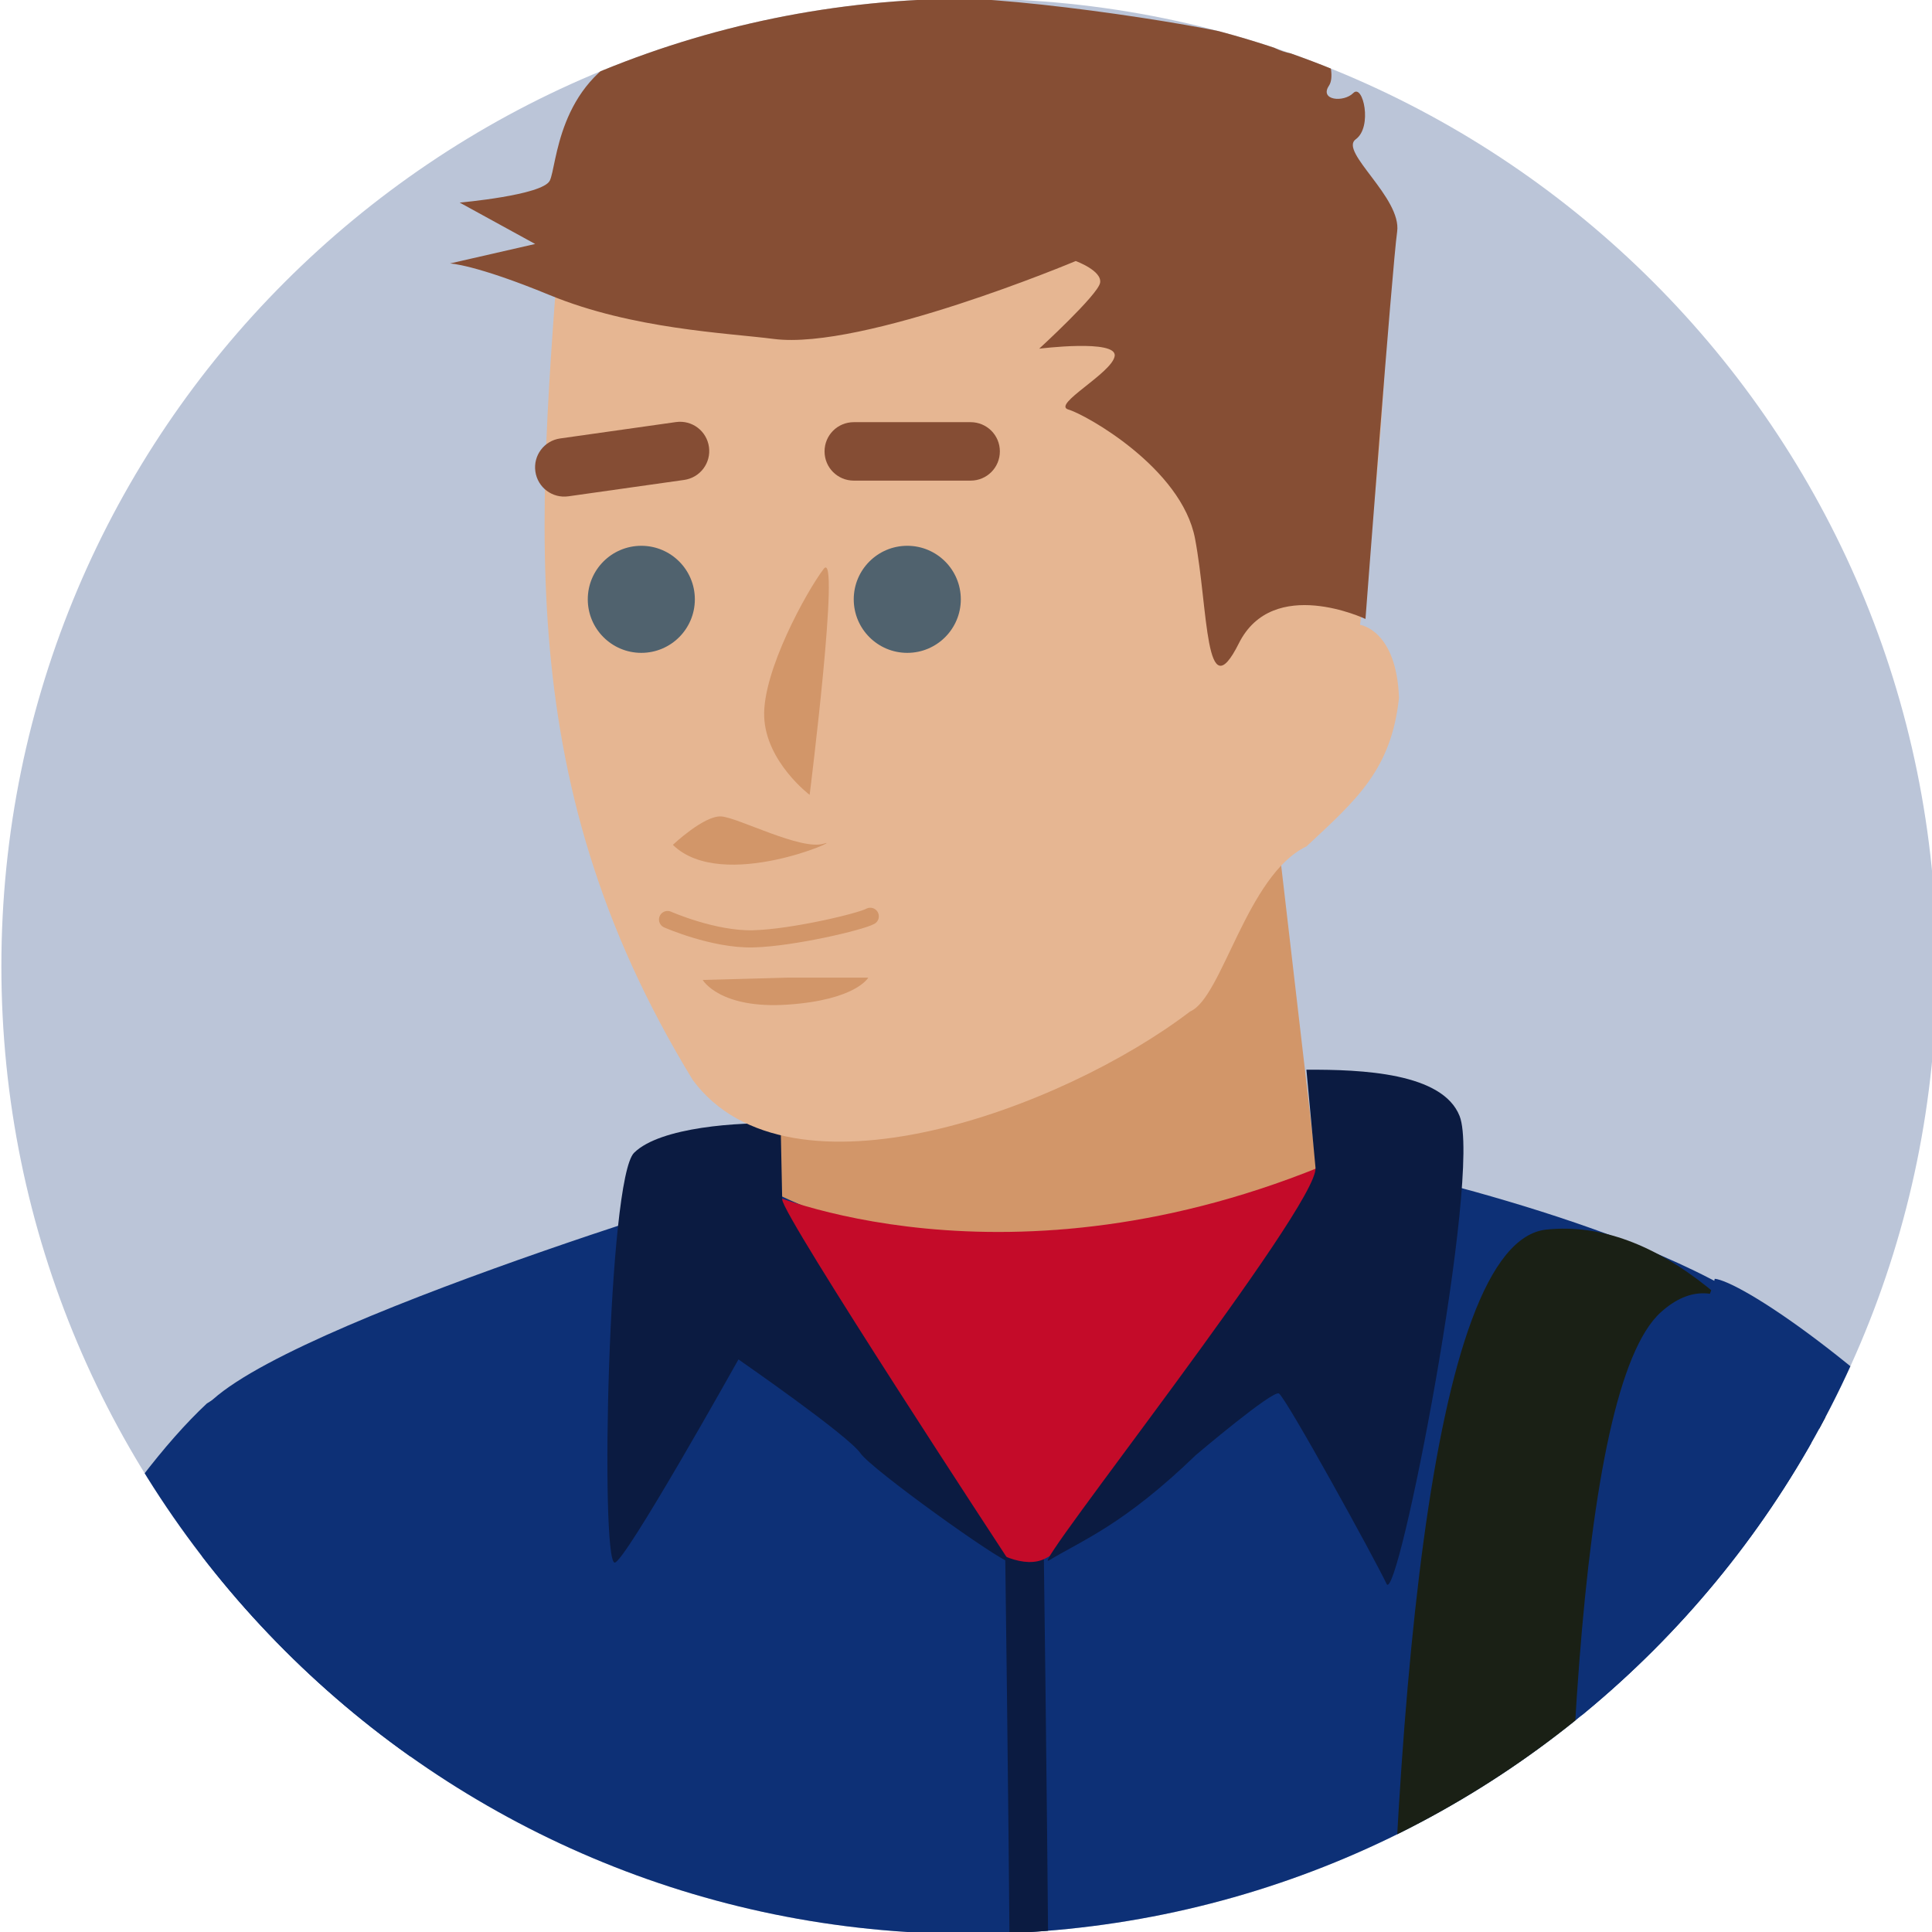
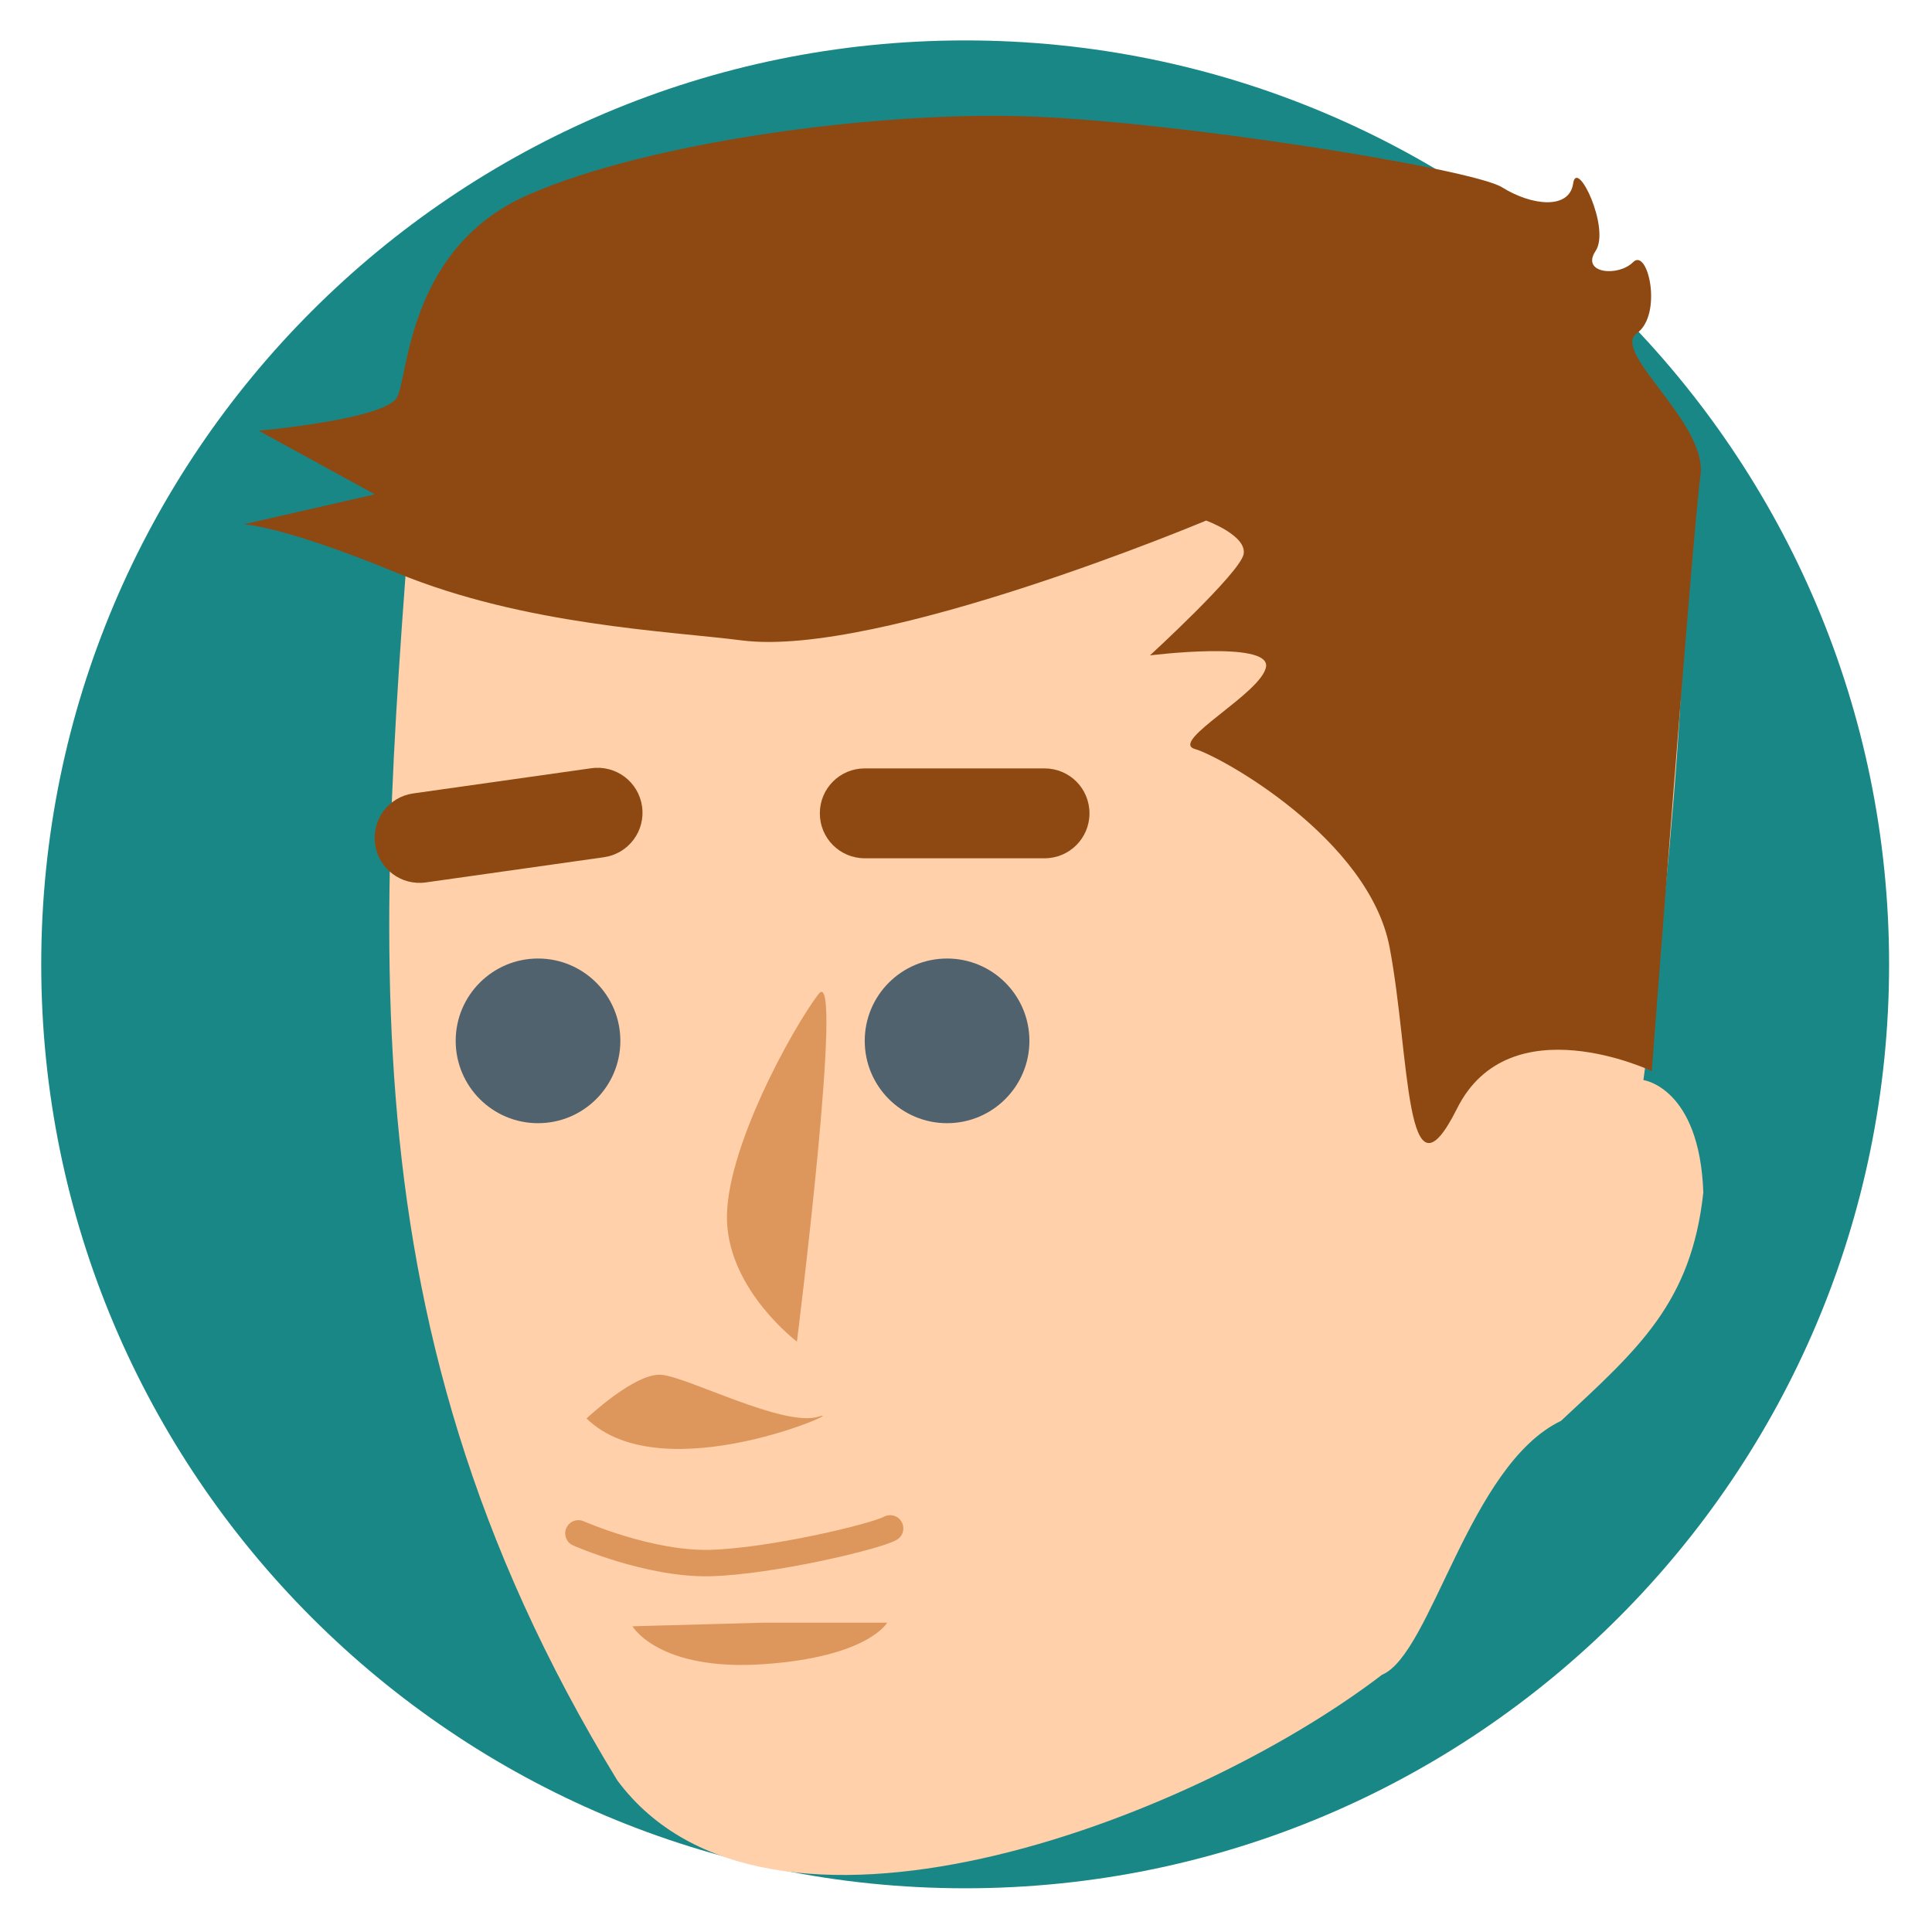
<svg xmlns="http://www.w3.org/2000/svg" id="svg4302" version="1.1" width="1000" height="1000" viewBox="0 0 1000 1000">
  <defs id="defs4306">
-     <clipPath clipPathUnits="userSpaceOnUse" id="clipPath4309">
-       <circle style="display:inline;fill:#bbc5d8;fill-opacity:1;fill-rule:evenodd;stroke:none;stroke-width:1px;stroke-linecap:butt;stroke-linejoin:miter;stroke-opacity:1" id="circle4311" cx="499.566" cy="499.146" r="500.853" />
-     </clipPath>
-     <clipPath clipPathUnits="userSpaceOnUse" id="clipPath4319">
-       <circle style="display:inline;fill:#bbc5d8;fill-opacity:1;fill-rule:evenodd;stroke:none;stroke-width:1px;stroke-linecap:butt;stroke-linejoin:miter;stroke-opacity:1" id="circle4321" cx="501.566" cy="500.146" r="500.853" />
-     </clipPath>
-     <clipPath clipPathUnits="userSpaceOnUse" id="clipPath4323">
-       <circle style="display:inline;fill:#bbc5d8;fill-opacity:1;fill-rule:evenodd;stroke:none;stroke-width:1px;stroke-linecap:butt;stroke-linejoin:miter;stroke-opacity:1" id="circle4325" cx="501.566" cy="500.146" r="500.853" />
-     </clipPath>
-     <clipPath clipPathUnits="userSpaceOnUse" id="clipPath4327">
-       <circle style="display:inline;fill:#bbc5d8;fill-opacity:1;fill-rule:evenodd;stroke:none;stroke-width:1px;stroke-linecap:butt;stroke-linejoin:miter;stroke-opacity:1" id="circle4329" cx="501.566" cy="500.146" r="500.853" />
-     </clipPath>
-     <clipPath clipPathUnits="userSpaceOnUse" id="clipPath4331">
-       <circle style="display:inline;fill:#bbc5d8;fill-opacity:1;fill-rule:evenodd;stroke:none;stroke-width:1px;stroke-linecap:butt;stroke-linejoin:miter;stroke-opacity:1" id="circle4333" cx="501.566" cy="500.146" r="500.853" />
-     </clipPath>
-     <clipPath clipPathUnits="userSpaceOnUse" id="clipPath4335">
-       <circle style="display:inline;fill:#bbc5d8;fill-opacity:1;fill-rule:evenodd;stroke:none;stroke-width:1px;stroke-linecap:butt;stroke-linejoin:miter;stroke-opacity:1" id="circle4337" cx="501.566" cy="500.146" r="500.853" />
-     </clipPath>
-     <clipPath clipPathUnits="userSpaceOnUse" id="clipPath4339">
-       <circle style="display:inline;fill:#bbc5d8;fill-opacity:1;fill-rule:evenodd;stroke:none;stroke-width:1px;stroke-linecap:butt;stroke-linejoin:miter;stroke-opacity:1" id="circle4341" cx="501.566" cy="500.146" r="500.853" />
-     </clipPath>
-     <clipPath clipPathUnits="userSpaceOnUse" id="clipPath4343">
-       <circle style="display:inline;fill:#bbc5d8;fill-opacity:1;fill-rule:evenodd;stroke:none;stroke-width:1px;stroke-linecap:butt;stroke-linejoin:miter;stroke-opacity:1" id="circle4345" cx="501.566" cy="500.146" r="500.853" />
-     </clipPath>
-     <clipPath clipPathUnits="userSpaceOnUse" id="clipPath4322">
-       <circle style="display:inline;fill:#bbc5d8;fill-opacity:1;fill-rule:evenodd;stroke:none;stroke-width:1px;stroke-linecap:butt;stroke-linejoin:miter;stroke-opacity:1" id="circle4324" cx="501.566" cy="500.146" r="500.853" />
-     </clipPath>
-   </defs>
+     </defs>
  <g id="layer1" style="display:inline" transform="translate(0,-3733)">
-     <circle style="fill:#bbc5d8;fill-opacity:1;fill-rule:evenodd;stroke:none;stroke-width:1px;stroke-linecap:butt;stroke-linejoin:miter;stroke-opacity:1" id="path4470" cx="501.566" cy="4233.146" r="500.853" />
+     <circle style="fill:#1a8787;fill-opacity:1;fill-rule:evenodd;stroke:none;stroke-width:1px;stroke-linecap:butt;stroke-linejoin:miter;stroke-opacity:1" id="path4470" cx="499.566" cy="4232.146" r="478.226" />
  </g>
-   <g id="layer2">
-     <g id="g4294" clip-path="url(#clipPath4322)">
-       <path id="path4242" d="m 851.483,1622.178 -660.268,6.952 3.673,210.16 c 0,0 -3.299,81.494 -6.574,195.424 84.353,29.839 172.803,45.971 261.271,56.718 -20.938,-129.101 152.749,-130.468 121.858,3.413 92.212,-6.165 184.77,-17.83 273.643,-44.589 16.178,-194.317 4.081,-256.64 4.081,-256.64 z" clip-path="none" style="fill:#dbdbbb;fill-opacity:1;fill-rule:evenodd;stroke:none;stroke-width:1px;stroke-linecap:butt;stroke-linejoin:miter;stroke-opacity:1" />
-       <path id="path4963" d="m 406.216,648.446 277.537,-23.231 -22.212,-190.946 39.992,-281.325 -320.573,-6.932 z" style="display:inline;opacity:1;fill:#d29669;fill-opacity:1;fill-rule:evenodd;stroke:none;stroke-width:1px;stroke-linecap:butt;stroke-linejoin:miter;stroke-opacity:1" />
-       <path id="path4282" d="m 390.454,612.083 c 0,0 -264.108,78.769 -287.275,120.47 -23.167,41.701 55.542,257.463 55.602,301.175 0.442,324.279 -5.56,648.454 -5.56,648.454 0,0 55.69,167.5 155.916,195.301 100.226,27.801 377.823,30.349 410.257,11.815 32.434,-18.534 135.526,-200.077 137.145,-234.245 23.397,-493.868 18.113,-609.741 20.429,-658.393 2.317,-48.651 93.845,-267.437 48.651,-308.126 -56.808,-51.145 -208.506,-83.402 -227.04,-88.036 -9.267,-2.317 -88.615,44.597 -163.33,48.072 -74.715,3.475 -144.796,-36.489 -144.796,-36.489 z" style="display:inline;fill:#0d3076;fill-opacity:1;fill-rule:evenodd;stroke:none;stroke-width:1px;stroke-linecap:butt;stroke-linejoin:miter;stroke-opacity:1" />
-       <path id="path4284" d="m 530.256,1899.554 c 5.263,-361.484 5.263,-702.785 0,-1097.494" style="display:inline;fill:none;fill-rule:evenodd;stroke:#0b1b41;stroke-width:19.983;stroke-linecap:butt;stroke-linejoin:miter;stroke-miterlimit:4;stroke-dasharray:none;stroke-opacity:1" />
-       <path id="path4286" d="m 395.087,616.716 c 0,0 125.724,56.438 296.004,-15.96 0,0 -108.955,185.082 -150.05,205.932 C 499.947,827.539 378.87,663.051 395.087,616.716 Z" style="display:inline;fill:#c40b29;fill-opacity:1;fill-rule:evenodd;stroke:none;stroke-width:1px;stroke-linecap:butt;stroke-linejoin:miter;stroke-opacity:1" />
-       <path id="path4280" d="m -102.964,1850.382 c 0,0 -2.785,65.445 1.392,86.332 4.177,20.887 21.803,146.825 38.512,162.141 16.709,15.317 92.967,56.231 119.424,42.306 26.457,-13.925 30.045,-105.584 20.298,-139.003 -9.747,-33.419 21.952,-0.477 21.952,-0.477 0,0 52.259,35.195 48.082,-2.402 -4.177,-37.596 -95.098,-111.302 -100.668,-154.469 -5.57,-43.166 -148.992,5.57 -148.992,5.57 z" style="display:inline;fill:#dbad8b;fill-opacity:1;fill-rule:evenodd;stroke:none;stroke-width:1px;stroke-linecap:butt;stroke-linejoin:miter;stroke-opacity:1" />
-       <path id="path4305" d="m 107.046,726.463 c -85.883,80.347 -223.86,352.939 -230.39,676.659 -6.53,323.72 0.205,337.459 5.509,443.178 2.619,52.202 187.96,43.096 187.631,-8.343 -0.516,-80.69 1.827,-75.744 -12.455,-252.24 -14.282,-176.496 4.137,-343.484 57.422,-445.42 53.285,-101.936 81.086,-104.253 92.669,-148.271 11.584,-44.018 4.633,-245.574 -32.434,-257.157 -37.068,-11.584 35.694,-74.321 -67.952,-8.406 z" style="display:inline;fill:#0d3076;fill-opacity:1;fill-rule:evenodd;stroke:none;stroke-width:1px;stroke-linecap:butt;stroke-linejoin:miter;stroke-opacity:1" />
-       <path id="path4239" d="m 676.194,553.682 c 28.962,-0.147 70.442,1.622 79.287,23.957 11.749,29.668 -32.08,254.445 -37.813,242.159 -5.734,-12.286 -51.547,-95.53 -55.657,-98.507 -2.98,-2.158 -42.943,31.76 -42.943,31.76 -37.554,36.247 -58.597,43.996 -76.211,54.671 -10.897,6.604 139.685,-183.598 138.047,-203.256 m -276.033,16.382 c 0,8.191 117.83,187.691 117.83,187.691 -4.749,-0.045 -71.736,-48.137 -77.291,-56.291 -6.3,-9.248 -63.184,-48.611 -63.184,-48.611 0,0 -59.488,106.42 -64.157,105.164 -7.378,-1.985 -3.489,-198.725 10.148,-212.14 13.592,-13.372 54.539,-15.948 75.835,-15.129" style="display:inline;fill:#0b1b41;fill-opacity:1;fill-rule:evenodd;stroke:none;stroke-width:1px;stroke-linecap:butt;stroke-linejoin:miter;stroke-opacity:1" />
-       <circle r="8.881" cy="1825.361" cx="-97.98" id="path4954" style="display:inline;fill:#0b1b41;fill-opacity:1;fill-rule:evenodd;stroke:none;stroke-width:1px;stroke-linecap:butt;stroke-linejoin:miter;stroke-opacity:1" />
-       <circle r="8.881" cy="1794.276" cx="-97.98" id="path4954-7" style="display:inline;fill:#0b1b41;fill-opacity:1;fill-rule:evenodd;stroke:none;stroke-width:1px;stroke-linecap:butt;stroke-linejoin:miter;stroke-opacity:1" />
-       <path id="path4225" d="m 690.748,1633.896 11.584,511.998 206.189,6.95 c 0,0 349.827,-118.153 345.193,-266.424 -4.633,-148.271 -6.95,-407.745 -44.018,-414.695 -18.534,-3.475 -74.135,-69.502 -199.239,-28.09 -125.104,41.412 -319.709,190.262 -319.709,190.262 z" style="display:inline;fill:#1a2015;fill-opacity:1;fill-rule:evenodd;stroke:none;stroke-width:1.774px;stroke-linecap:butt;stroke-linejoin:miter;stroke-opacity:1" />
-       <path id="path4227" d="m 901.571,1659.38 c 0,0 18.534,484.197 -2.317,491.147 -20.851,6.95 -196.922,-2.317 -196.922,-2.317 0,0 -27.801,-509.681 -13.9,-514.315 13.9,-4.634 210.823,18.534 213.139,25.484 z" style="display:inline;fill:#323735;fill-opacity:1;fill-rule:evenodd;stroke:none;stroke-width:1px;stroke-linecap:butt;stroke-linejoin:miter;stroke-opacity:1" />
-       <path id="path4229" d="m 725.928,1632.647 c 0,0 -48.626,-983.666 74.587,-996.238 227.04,-23.167 423.158,849.599 411.574,854.233 -11.584,4.633 -81.239,-44.918 -106.723,-49.551 -25.484,-4.634 -122.6,-873.208 -245.775,-761.822 -87.732,79.335 -33.727,940.796 -24.46,966.28 9.267,25.484 -109.204,-12.901 -109.204,-12.901 z" style="display:inline;fill:#1a2015;fill-opacity:1;fill-rule:evenodd;stroke:none;stroke-width:1px;stroke-linecap:butt;stroke-linejoin:miter;stroke-opacity:1" />
-       <path id="path4280-3" d="m 822.424,1515.339 c 14.027,-3.075 23.536,-1.897 42.359,-2.683 18.823,-0.786 38.326,-1.377 55.07,-3.671 16.744,-2.294 30.73,-6.291 38.519,-13.888 31.157,-30.39 77.259,71.716 77.259,71.716 0,0 -33.254,76.302 -51.532,87.239 -25.658,15.355 -15.588,22.309 -46.046,66.339 -12.896,18.642 -17.392,55.564 -77.507,55.611 -60.115,0.046 -55.371,-65.325 -54.463,-118.45 0.595,-34.806 37.248,-81.508 37.248,-81.508 0,0 -2.458,2.421 -17.584,-3.326" style="display:inline;fill:#dbad8b;fill-opacity:1;fill-rule:evenodd;stroke:none;stroke-width:1px;stroke-linecap:butt;stroke-linejoin:miter;stroke-opacity:1" />
-       <path id="path4322" d="m 887.539,661.892 c 25.511,2.428 256.104,163.096 375.557,482.346 28.252,75.508 -155.064,416.235 -208.255,440.183 -53.191,23.948 -89.643,-46.441 -124.5,-91.372 -24.801,-31.968 141.706,-266.559 159.924,-301.4 18.218,-34.841 -126.228,-199.515 -232.032,-216.254 -105.804,-16.739 26.56,-295.522 29.306,-313.504 z" style="display:inline;fill:#0d3076;fill-opacity:1;fill-rule:evenodd;stroke:none;stroke-width:1px;stroke-linecap:butt;stroke-linejoin:miter;stroke-opacity:1" />
-       <path id="path4965" d="m 291.825,94.027 c 0,0 12.603,-68.057 90.743,-78.14 78.14,-10.083 240.721,2.521 240.721,2.521 0,0 93.264,49.153 94.524,122.251 1.261,73.099 -13.863,182.747 -13.863,182.747 0,0 18.905,2.521 20.165,37.81 -4.01,37.199 -21.938,52.692 -47.892,76.88 C 645.19,452.952 632.638,516.562 615.997,523.54 550.044,573.942 408.459,626.242 358.622,559.085 260.874,399.182 279.742,261.179 291.825,94.027 Z" style="display:inline;opacity:1;fill:#e6b692;fill-opacity:1;fill-rule:evenodd;stroke:none;stroke-width:1px;stroke-linecap:butt;stroke-linejoin:miter;stroke-opacity:1" />
-       <circle r="27.709" cy="310.21" cx="469.605" id="path4968" style="display:inline;fill:#50626e;fill-opacity:1;fill-rule:evenodd;stroke:none;stroke-width:1px;stroke-linecap:butt;stroke-linejoin:miter;stroke-opacity:1" />
-       <path id="rect4985" d="m 441.91,218.517 60.495,0 c 8.379,0 15.124,6.745 15.124,15.124 0,8.379 -6.745,15.124 -15.124,15.124 l -60.495,0 c -8.379,0 -15.124,-6.745 -15.124,-15.124 0,-8.379 6.745,-15.124 15.124,-15.124 z" style="color:#000000;clip-rule:nonzero;display:inline;overflow:visible;visibility:visible;opacity:1;isolation:auto;mix-blend-mode:normal;color-interpolation:sRGB;color-interpolation-filters:linearRGB;solid-color:#000000;solid-opacity:1;fill:#854d34;fill-opacity:1;fill-rule:evenodd;stroke:none;stroke-width:1px;stroke-linecap:butt;stroke-linejoin:miter;stroke-miterlimit:4;stroke-dasharray:none;stroke-dashoffset:0;stroke-opacity:1;color-rendering:auto;image-rendering:auto;shape-rendering:auto;text-rendering:auto;enable-background:accumulate" />
-       <path id="rect4985-3" d="m 289.961,226.939 59.899,-8.474 c 8.296,-1.174 15.92,4.56 17.093,12.856 1.174,8.296 -4.56,15.92 -12.856,17.093 l -59.899,8.474 c -8.296,1.174 -15.92,-4.56 -17.093,-12.856 -1.174,-8.296 4.56,-15.92 12.856,-17.093 z" style="color:#000000;clip-rule:nonzero;display:inline;overflow:visible;visibility:visible;opacity:1;isolation:auto;mix-blend-mode:normal;color-interpolation:sRGB;color-interpolation-filters:linearRGB;solid-color:#000000;solid-opacity:1;fill:#854d34;fill-opacity:1;fill-rule:evenodd;stroke:none;stroke-width:1px;stroke-linecap:butt;stroke-linejoin:miter;stroke-miterlimit:4;stroke-dasharray:none;stroke-dashoffset:0;stroke-opacity:1;color-rendering:auto;image-rendering:auto;shape-rendering:auto;text-rendering:auto;enable-background:accumulate" />
-       <path id="path5010" d="m 407.833,506.02 41.591,0 c 0,0 -6.302,11.535 -41.591,13.963 -35.289,2.428 -44.111,-12.749 -44.111,-12.749 z" style="display:inline;fill:#d29669;fill-opacity:1;fill-rule:evenodd;stroke:none;stroke-width:1px;stroke-linecap:butt;stroke-linejoin:miter;stroke-opacity:1" />
-       <path id="path5013" d="m 556.793,135.108 c 0,0 -110.1,46.271 -156.28,40.33 -24.271,-3.122 -73.099,-5.041 -115.949,-22.686 -38.897,-16.016 -51.673,-16.384 -51.673,-16.384 l 44.111,-10.083 -39.07,-21.425 c 0,0 42.851,-3.781 46.632,-11.343 3.781,-7.562 3.781,-50.413 44.111,-68.057 40.33,-17.645 114.689,-27.727 165.102,-26.467 50.413,1.26 152.499,17.645 162.581,23.946 10.083,6.302 22.686,7.562 23.946,-1.26 1.26,-8.822 12.603,15.124 7.562,22.686 -5.041,7.562 7.562,8.822 12.603,3.781 5.041,-5.041 10.083,17.644 1.26,23.946 -8.822,6.302 23.946,30.248 21.426,47.892 -2.521,17.644 -16.384,200.391 -16.384,200.391 0,0 -47.892,-22.686 -65.537,12.603 -17.645,35.289 -15.754,-17.644 -22.686,-54.194 -6.932,-36.549 -56.714,-64.276 -65.537,-66.797 -8.822,-2.521 22.686,-18.905 23.946,-27.727 1.26,-8.822 -39.07,-3.781 -39.07,-3.781 0,0 30.248,-27.727 31.508,-34.029 1.261,-6.302 -12.603,-11.343 -12.603,-11.343 z" style="display:inline;fill:#864e34;fill-opacity:1;fill-rule:evenodd;stroke:none;stroke-width:1px;stroke-linecap:butt;stroke-linejoin:miter;stroke-opacity:1" />
-       <circle r="27.709" cy="310.21" cx="331.944" id="path4968-6" style="display:inline;fill:#50626e;fill-opacity:1;fill-rule:evenodd;stroke:none;stroke-width:1px;stroke-linecap:butt;stroke-linejoin:miter;stroke-opacity:1" />
-       <path id="path4944" d="m 345.532,475.952 c 0,0 23.869,10.547 44.407,9.992 20.538,-0.555 55.508,-8.881 60.504,-11.657" style="display:inline;fill:none;fill-rule:evenodd;stroke:#d29669;stroke-width:8.881;stroke-linecap:round;stroke-linejoin:miter;stroke-miterlimit:4;stroke-dasharray:none;stroke-opacity:1" />
-       <path id="path4946" d="m 348.268,437.295 c 0,0 16.212,-15.321 25.054,-14.709 8.843,0.613 41.266,17.773 53.056,14.096 11.79,-3.677 -52.319,25.74 -78.111,0.613 z" style="display:inline;fill:#d29669;fill-opacity:1;fill-rule:evenodd;stroke:none;stroke-width:1px;stroke-linecap:butt;stroke-linejoin:miter;stroke-opacity:1" />
-       <path id="path4950" d="m 419.073,411.414 c 0,0 -22.632,-17.022 -23.528,-40.47 -0.895,-23.448 21.92,-64.844 30.791,-76.475 8.871,-11.63 -7.264,116.945 -7.264,116.945 z" style="display:inline;fill:#d29669;fill-opacity:1;fill-rule:evenodd;stroke:none;stroke-width:1px;stroke-linecap:butt;stroke-linejoin:miter;stroke-opacity:1" />
-     </g>
+   <g id="layer6" style="display:none">
+     <path style="fill:#dbdbbb;fill-opacity:1;fill-rule:evenodd;stroke:none;stroke-width:1px;stroke-linecap:butt;stroke-linejoin:miter;stroke-opacity:1" clip-path="none" d="m 639.871,763.99 -297.373,3.131 1.654,94.652 c 0,0 -1.486,36.704 -2.961,88.016 37.991,13.439 77.827,20.705 117.672,25.545 -9.43,-58.145 68.796,-58.76 54.883,1.537 41.53,-2.777 83.217,-8.03 123.244,-20.082 7.286,-87.517 1.838,-115.586 1.838,-115.586 z" id="path4242" />
  </g>
-   <g id="layer7" />
+   <g id="layer4" style="display:none">
+     <path style="display:inline;opacity:1;fill:#dd965c;fill-opacity:1;fill-rule:evenodd;stroke:none;stroke-width:1px;stroke-linecap:butt;stroke-linejoin:miter;stroke-opacity:1" d="m 439.331,325.438 124.998,-10.463 -10.004,-85.999 18.012,-126.704 -144.38,-3.122 z" id="path4963" />
+     <path style="fill:#dafafa;fill-opacity:1;fill-rule:evenodd;stroke:none;stroke-width:1px;stroke-linecap:butt;stroke-linejoin:miter;stroke-opacity:1" d="m 432.232,309.061 c 0,0 -114.707,38.305 -125.141,57.086 -10.434,18.781 20.773,113.129 20.799,132.816 0.199,146.05 -2.504,292.052 -2.504,292.052 0,0 25.082,75.439 70.222,87.96 45.14,12.521 170.165,13.669 184.772,5.321 14.608,-8.347 61.039,-90.111 61.768,-105.5 10.537,-222.429 8.158,-274.617 9.201,-296.528 1.043,-21.912 42.266,-120.449 21.912,-138.774 -25.585,-23.035 -93.907,-37.563 -102.255,-39.65 -4.174,-1.043 -39.911,20.086 -73.561,21.651 -33.65,1.565 -65.213,-16.434 -65.213,-16.434 z" id="path4282" />
+     <path style="fill:none;fill-rule:evenodd;stroke:#94dfdf;stroke-width:9;stroke-linecap:butt;stroke-linejoin:miter;stroke-miterlimit:4;stroke-dasharray:none;stroke-opacity:1" d="m 495.196,888.915 c 2.37,-162.806 2.37,-316.522 0,-494.292" id="path4284" />
+     <path style="fill:#ff6b6b;fill-opacity:1;fill-rule:evenodd;stroke:none;stroke-width:1px;stroke-linecap:butt;stroke-linejoin:miter;stroke-opacity:1" d="m 434.319,311.148 c 0,0 56.624,25.419 133.315,-7.188 0,0 -49.072,83.358 -67.58,92.748 -18.508,9.391 -73.039,-64.692 -65.735,-85.56 z" id="path4286" />
+     <path style="display:inline;fill:#ffd0a9;fill-opacity:1;fill-rule:evenodd;stroke:none;stroke-width:1px;stroke-linecap:butt;stroke-linejoin:miter;stroke-opacity:1" d="m 213.364,846.616 c 0,0 -4.088,15.854 -4.146,25.447 -0.063,10.468 4.861,83.223 10.707,98.253 0.998,2.962 1.279,16.041 12.232,15.412 0.965,4.055 1.706,13.564 15.269,8.379 2.58,4.342 10.948,11.187 17.314,2.217 7.877,4.53 11.302,-0.743 14.281,-2.311 5.198,-10.602 -2.199,-47.106 7.642,-77.979 4.761,-14.938 6.396,-4.446 9.887,-0.215 3.491,4.231 23.537,15.851 21.655,-1.082 -0.941,-8.466 -10.543,-30.539 -21.131,-44.794 -10.587,-14.255 -22.159,-20.691 -24.208,-36.776 -2.478,-19.445 -59.502,13.448 -59.502,13.448 z" id="path4280" />
+     <path style="fill:#dafafa;fill-opacity:1;fill-rule:evenodd;stroke:none;stroke-width:1px;stroke-linecap:butt;stroke-linejoin:miter;stroke-opacity:1" d="m 308.676,364.304 c -38.68,36.187 -104.908,155.23 -107.849,301.027 -2.941,145.798 -1.322,129.358 1.067,176.972 1.179,23.511 85.715,22.238 85.566,-0.929 -0.233,-36.341 1.176,-14.315 -5.256,-93.806 -6.433,-79.491 1.863,-154.699 25.862,-200.609 23.999,-45.91 35.426,-47.274 41.737,-66.779 6.414,-19.825 54.031,-97.874 -16.022,-103.091 -17.443,-1.299 21.576,-42.473 -25.104,-12.786 z" id="path4305" />
+     <path style="fill:#b9eaea;fill-opacity:1;fill-rule:evenodd;stroke:none;stroke-width:1px;stroke-linecap:butt;stroke-linejoin:miter;stroke-opacity:1" d="m 560.924,282.758 c 13.044,-0.066 31.726,0.73 35.71,10.79 5.292,13.362 -14.448,114.598 -17.031,109.064 -2.582,-5.534 -23.216,-43.025 -25.067,-44.366 -1.342,-0.972 -19.341,14.304 -19.341,14.304 -16.913,16.325 -26.391,19.815 -34.324,24.623 -4.908,2.974 62.912,-82.689 62.174,-91.543 m -124.32,7.378 c 0,3.689 53.069,84.533 53.069,84.533 -2.139,-0.02 -32.309,-21.68 -34.811,-25.353 -2.838,-4.165 -28.457,-21.894 -28.457,-21.894 0,0 -26.793,47.93 -28.895,47.364 -3.323,-0.894 -1.571,-89.502 4.57,-95.544 6.122,-6.022 24.563,-7.183 34.155,-6.814" id="path4239" />
+     <circle style="fill:#94dfdf;fill-opacity:1;fill-rule:evenodd;stroke:none;stroke-width:1px;stroke-linecap:butt;stroke-linejoin:miter;stroke-opacity:1" id="path4954" cx="207.654" cy="827.569" r="4" />
+     <circle style="display:inline;fill:#94dfdf;fill-opacity:1;fill-rule:evenodd;stroke:none;stroke-width:1px;stroke-linecap:butt;stroke-linejoin:miter;stroke-opacity:1" id="path4954-7" cx="207.3" cy="814.276" r="4" />
+     <path style="fill:#dd965c;fill-opacity:1;fill-rule:evenodd;stroke:none;stroke-width:1px;stroke-linecap:butt;stroke-linejoin:miter;stroke-opacity:1" d="m 226.772,927.982 c 2.616,-0.13 6.398,57.877 5.114,57.684 -3.518,-0.529 -3.838,-17.922 -4.347,-25.225 -0.509,-7.303 -3.383,-32.328 -0.767,-32.459 z" id="path4291" />
+     <path style="fill:#dd965c;fill-opacity:1;fill-rule:evenodd;stroke:none;stroke-width:1px;stroke-linecap:butt;stroke-linejoin:miter;stroke-opacity:1" d="m 302.132,919.533 c 0,0 -11.899,-21.474 -18.274,-24.474 -6.375,-3 -12.596,61.212 -3.658,93.95 0.198,0.726 -0.071,-32.902 2.551,-52.31 2.622,-19.408 8.313,-28.309 8.763,-27.625 5.109,7.757 8.243,10.209 10.618,10.459 z" id="path4293" />
+     <path style="display:inline;fill:#dd965c;fill-opacity:1;fill-rule:evenodd;stroke:none;stroke-width:1px;stroke-linecap:butt;stroke-linejoin:miter;stroke-opacity:1" d="m 243.477,926.352 c 2.616,-0.13 4.895,67.423 3.611,67.23 -3.518,-0.529 -3.838,-17.922 -4.347,-25.225 -0.509,-7.303 -1.88,-41.874 0.736,-42.005 z" id="path4291-3" />
+     <path style="display:inline;fill:#dd965c;fill-opacity:1;fill-rule:evenodd;stroke:none;stroke-width:1px;stroke-linecap:butt;stroke-linejoin:miter;stroke-opacity:1" d="m 263.541,930.406 c 2.616,-0.13 2.332,65.743 1.048,65.55 -3.518,-0.529 -3.838,-17.922 -4.347,-25.225 -0.509,-7.303 0.683,-40.195 3.299,-40.325 z" id="path4291-6" />
+     <path style="fill:#94dfdf;fill-opacity:1;fill-rule:evenodd;stroke:none;stroke-width:1px;stroke-linecap:butt;stroke-linejoin:miter;stroke-opacity:1" d="M 580.5,403 554,358.25 c 0,0 34.5,-40.25 32.5,-57.5 -2,-17.25 -6.5,-17 -6.5,-17 0,0 13,-0.5 16,9.75 3,10.25 -4,78.25 -15.5,109.5 z" id="path4917" />
+     <path style="fill:#94dfdf;fill-opacity:1;fill-rule:evenodd;stroke:none;stroke-width:1px;stroke-linecap:butt;stroke-linejoin:miter;stroke-opacity:1" d="m 447,292.25 c 0,0 -17.25,4 -22.75,4.75 -5.5,0.75 6.25,53.75 6.25,53.75 l 61,46 c 0,0 -48.75,-79 -50.75,-83.75 -2,-4.75 6.25,-20.75 6.25,-20.75 z" id="path4919" />
+   </g>
+   <g id="layer5" style="display:none">
+     <path style="fill:#1a2015;fill-opacity:1;fill-rule:evenodd;stroke:none;stroke-width:1.774px;stroke-linecap:butt;stroke-linejoin:miter;stroke-opacity:1" d="m 567.479,769.268 c 0,0 -10.388,202.588 0.621,212.917 11.009,10.329 53.936,17.096 99.582,4.191 45.645,-12.906 150.667,-84.756 153.348,-103.376 9.559,-66.399 -3.13,-183.641 -19.825,-186.771 -8.347,-1.565 -33.389,-31.302 -89.734,-12.651 -56.344,18.651 -143.991,85.691 -143.991,85.691 z" id="path4225" />
+     <path style="fill:#323735;fill-opacity:1;fill-rule:evenodd;stroke:none;stroke-width:1px;stroke-linecap:butt;stroke-linejoin:miter;stroke-opacity:1" d="m 662.43,780.745 c 0,0 7.802,194.71 -0.336,200.345 -15.755,10.908 -76.344,5.955 -88.69,-1.043 -12.346,-6.999 -13.228,-208.692 -6.968,-210.779 6.261,-2.087 94.951,8.347 95.994,11.478 z" id="path4227" />
+     <path style="fill:#1a2015;fill-opacity:1;fill-rule:evenodd;stroke:none;stroke-width:1px;stroke-linecap:butt;stroke-linejoin:miter;stroke-opacity:1" d="m 583.324,768.705 c 0,0 -21.9,-443.026 33.593,-448.688 102.255,-10.434 190.583,382.645 185.366,384.731 -5.217,2.087 -36.589,-20.23 -48.066,-22.317 -11.478,-2.087 -55.217,-393.277 -110.693,-343.111 -39.513,35.731 -15.19,423.718 -11.016,435.195 4.174,11.478 -49.184,-5.81 -49.184,-5.81 z" id="path4229" />
+     <path style="fill:#ffd0a9;fill-opacity:1;fill-rule:evenodd;stroke:none;stroke-width:4;stroke-linecap:butt;stroke-linejoin:miter;stroke-miterlimit:4;stroke-dasharray:none;stroke-opacity:1" d="m 678.319,706.887 c 0,0 -13.534,5.259 -20.519,7.192 -9.893,2.738 -30.163,6.207 -30.163,6.207 l 0.774,17.563 0.409,5.633 c 0,0 -19.269,21.587 -24.75,34.692 -7.888,18.861 -10.533,60.422 -10.533,60.422 0,0 3.961,5.899 4.951,6.541 0.99,0.642 4.167,3.835 9.105,0.605 5.961,5.079 8.701,3.683 15.818,-1.634 -0.842,-9.823 3.692,-42.304 8.567,-57.285 0.64,-1.968 -1.665,34.06 6.773,58.772 0.667,1.954 5.515,1.392 7.386,0.607 8.321,-2.458 2.831,-2.696 8.203,-3.194 4.362,-0.495 6.543,-5.182 7.767,-6.537 l 3.681,-44.005 c 0,0 33.021,-11.236 42.78,-24.446 6.312,-8.545 6.981,-31.096 6.981,-31.096 z" id="path4261" />
+     <path style="display:inline;fill:#dafafa;fill-opacity:1;fill-rule:evenodd;stroke:none;stroke-width:1px;stroke-linecap:butt;stroke-linejoin:miter;stroke-opacity:1" d="m 656.11,331.494 c 11.49,1.094 115.345,73.455 169.144,217.24 12.724,34.007 -69.838,187.465 -93.794,198.251 -23.956,10.786 -40.373,-20.916 -56.073,-41.152 -11.17,-14.398 63.822,-120.054 72.027,-135.745 8.205,-15.692 -56.851,-89.858 -104.503,-97.397 -47.652,-7.539 11.962,-133.098 13.199,-141.197 z" id="path4322" />
+     <path style="fill:#dd965c;fill-opacity:1;fill-rule:evenodd;stroke:none;stroke-width:1px;stroke-linecap:butt;stroke-linejoin:miter;stroke-opacity:1" d="m 617.475,785.018 c 0,0 -8.548,17.205 -9.854,32.903 -1.684,20.242 0.075,27.495 0.075,27.495 z" id="path4263" />
+     <path style="fill:#dd965c;fill-opacity:1;fill-rule:evenodd;stroke:none;stroke-width:1px;stroke-linecap:butt;stroke-linejoin:miter;stroke-opacity:1" d="m 631.686,787.06 -8.439,57.096 c 0,0 -1.843,-18.694 -0.549,-27.908 1.416,-10.081 8.988,-29.188 8.988,-29.188 z" id="path4265" />
+     <path style="fill:#dd965c;fill-opacity:1;fill-rule:evenodd;stroke:none;stroke-width:1px;stroke-linecap:butt;stroke-linejoin:miter;stroke-opacity:1" d="m 648.328,789.55 3.195,53.077 c 0,0 -5.573,-16.055 -6.177,-24.434 -0.69,-9.574 2.981,-28.643 2.981,-28.643 z" id="path4267" />
+     <path style="fill:#dd965c;fill-opacity:1;fill-rule:evenodd;stroke:none;stroke-width:1px;stroke-linecap:butt;stroke-linejoin:miter;stroke-opacity:1" d="m 661.993,835.952 c -2.113,4.26 -0.507,-11.326 -0.278,-16.983 0.369,-9.105 2.659,-27.209 2.659,-27.209 0,0 21.846,-13.237 31.645,-21.357 5.672,-4.7 8.85,-18.767 15.549,-15.703 2.635,1.205 -0.673,8.668 -0.673,8.668 0,0 -2.277,14.898 -45.151,29.259 0,0 -1.757,39.305 -3.752,43.327 z" id="path4269" />
+     <path style="fill:#dd965c;fill-opacity:1;fill-rule:evenodd;stroke:none;stroke-width:1px;stroke-linecap:butt;stroke-linejoin:miter;stroke-opacity:1" d="m 628.692,743.343 c 0,0 4.799,-3.636 4.602,-9.843 -0.197,-6.207 -5.053,-1.511 -5.053,-1.511 z" id="path4262" />
+     <circle style="display:inline;fill:#94dfdf;fill-opacity:1;fill-rule:evenodd;stroke:none;stroke-width:1px;stroke-linecap:butt;stroke-linejoin:miter;stroke-opacity:1" id="path4954-3" cx="1030.246" cy="91.876" r="4" transform="matrix(0.7729361,0.6344839,-0.6344839,0.7729361,0,0)" />
+     <circle style="display:inline;fill:#94dfdf;fill-opacity:1;fill-rule:evenodd;stroke:none;stroke-width:1px;stroke-linecap:butt;stroke-linejoin:miter;stroke-opacity:1" id="path4954-7-6" cx="1030.246" cy="77.876" r="4" transform="matrix(0.7729361,0.6344839,-0.6344839,0.7729361,0,0)" />
+   </g>
+   <g id="layer2" style="display:inline">
+     <path style="display:inline;opacity:1;fill:#ffd0a9;fill-opacity:1;fill-rule:evenodd;stroke:none;stroke-width:1px;stroke-linecap:butt;stroke-linejoin:miter;stroke-opacity:1" d="m 216.779,206.258 c 0,0 19.384,-104.672 139.562,-120.179 120.178,-15.507 370.227,3.877 370.227,3.877 0,0 143.439,75.596 145.377,188.021 1.939,112.425 -21.322,281.063 -21.322,281.063 0,0 29.075,3.877 31.014,58.151 -6.167,57.211 -33.74,81.04 -73.658,118.24 -47.729,22.851 -67.035,120.682 -92.628,131.414 C 613.917,944.363 396.16,1024.801 319.512,921.514 169.176,675.584 198.195,463.337 216.779,206.258 Z" id="path4965" />
+     <circle style="display:inline;fill:#50626e;fill-opacity:1;fill-rule:evenodd;stroke:none;stroke-width:1px;stroke-linecap:butt;stroke-linejoin:miter;stroke-opacity:1" id="path4968" cx="490.202" cy="538.746" r="42.616" />
+     <path style="color:#000000;clip-rule:nonzero;display:inline;overflow:visible;visibility:visible;opacity:1;isolation:auto;mix-blend-mode:normal;color-interpolation:sRGB;color-interpolation-filters:linearRGB;solid-color:#000000;solid-opacity:1;fill:#8d4911;fill-opacity:1;fill-rule:evenodd;stroke:none;stroke-width:1px;stroke-linecap:butt;stroke-linejoin:miter;stroke-miterlimit:4;stroke-dasharray:none;stroke-dashoffset:0;stroke-opacity:1;color-rendering:auto;image-rendering:auto;shape-rendering:auto;text-rendering:auto;enable-background:accumulate" d="m 447.608,397.723 93.041,0 c 12.886,0 23.261,10.374 23.261,23.26 0,12.886 -10.374,23.26 -23.261,23.26 l -93.041,0 c -12.886,0 -23.26,-10.374 -23.26,-23.26 0,-12.886 10.374,-23.26 23.26,-23.26 z" id="rect4985" />
+     <path style="color:#000000;clip-rule:nonzero;display:inline;overflow:visible;visibility:visible;opacity:1;isolation:auto;mix-blend-mode:normal;color-interpolation:sRGB;color-interpolation-filters:linearRGB;solid-color:#000000;solid-opacity:1;fill:#8d4911;fill-opacity:1;fill-rule:evenodd;stroke:none;stroke-width:1px;stroke-linecap:butt;stroke-linejoin:miter;stroke-miterlimit:4;stroke-dasharray:none;stroke-dashoffset:0;stroke-opacity:1;color-rendering:auto;image-rendering:auto;shape-rendering:auto;text-rendering:auto;enable-background:accumulate" d="m 213.912,410.675 92.124,-13.033 c 12.759,-1.805 24.484,7.014 26.289,19.773 1.805,12.759 -7.013,24.484 -19.773,26.289 l -92.124,13.033 c -12.759,1.805 -24.484,-7.013 -26.289,-19.773 -1.805,-12.759 7.013,-24.484 19.773,-26.289 z" id="rect4985-3" />
+     <path style="display:inline;fill:#dd965c;fill-opacity:1;fill-rule:evenodd;stroke:none;stroke-width:1px;stroke-linecap:butt;stroke-linejoin:miter;stroke-opacity:1" d="m 395.199,839.899 63.966,0 c 0,0 -9.692,17.74 -63.966,21.475 -54.274,3.735 -67.843,-19.608 -67.843,-19.608 z" id="path5010" />
+     <path style="display:inline;fill:#8d4911;fill-opacity:1;fill-rule:evenodd;stroke:none;stroke-width:1px;stroke-linecap:butt;stroke-linejoin:miter;stroke-opacity:1" d="m 624.297,269.441 c 0,0 -169.333,71.165 -240.357,62.028 -37.328,-4.802 -112.425,-7.753 -178.329,-34.89 -59.823,-24.633 -79.473,-25.199 -79.473,-25.199 l 67.843,-15.507 -60.09,-32.952 c 0,0 65.904,-5.815 71.72,-17.445 5.815,-11.63 5.815,-77.535 67.843,-104.672 62.028,-27.137 176.391,-42.644 253.926,-40.706 77.534,1.938 234.542,27.137 250.049,36.829 15.507,9.692 34.891,11.63 36.829,-1.938 1.938,-13.569 19.384,23.26 11.63,34.891 -7.754,11.63 11.63,13.569 19.384,5.815 7.754,-7.753 15.507,27.137 1.938,36.829 -13.568,9.692 36.829,46.521 32.952,73.658 -3.877,27.137 -25.199,308.2 -25.199,308.2 0,0 -73.658,-34.891 -100.795,19.384 -27.137,54.274 -24.23,-27.137 -34.891,-83.35 -10.661,-56.212 -87.226,-98.856 -100.795,-102.733 -13.569,-3.877 34.89,-29.075 36.829,-42.644 1.938,-13.569 -60.089,-5.815 -60.089,-5.815 0,0 46.52,-42.644 48.459,-52.336 1.939,-9.692 -19.383,-17.445 -19.383,-17.445 z" id="path5013" />
+     <circle style="display:inline;fill:#50626e;fill-opacity:1;fill-rule:evenodd;stroke:none;stroke-width:1px;stroke-linecap:butt;stroke-linejoin:miter;stroke-opacity:1" id="path4968-6" cx="278.481" cy="538.746" r="42.616" />
+     <path style="fill:none;fill-opacity:1;fill-rule:evenodd;stroke:#dd965c;stroke-width:13.659;stroke-linecap:round;stroke-linejoin:miter;stroke-miterlimit:4;stroke-dasharray:none;stroke-opacity:1" d="m 299.38,793.655 c 0,0 36.71,16.221 68.297,15.367 31.587,-0.854 85.371,-13.659 93.055,-17.928" id="path4944" />
+     <path style="fill:#dd965c;fill-opacity:1;fill-rule:evenodd;stroke:none;stroke-width:1px;stroke-linecap:butt;stroke-linejoin:miter;stroke-opacity:1" d="m 303.588,734.202 c 0,0 24.933,-23.564 38.533,-22.622 13.6,0.943 63.467,27.334 81.6,21.679 18.133,-5.655 -80.467,39.588 -120.134,0.943 z" id="path4946" />
+     <path style="fill:#dd965c;fill-opacity:1;fill-rule:evenodd;stroke:none;stroke-width:1px;stroke-linecap:butt;stroke-linejoin:miter;stroke-opacity:1" d="m 412.485,694.397 c 0,0 -34.808,-26.179 -36.185,-62.243 -1.377,-36.063 33.713,-99.73 47.357,-117.617 13.644,-17.887 -11.171,179.86 -11.171,179.86 z" id="path4950" />
+   </g>
+   <g id="layer7" style="display:none" />
</svg>
